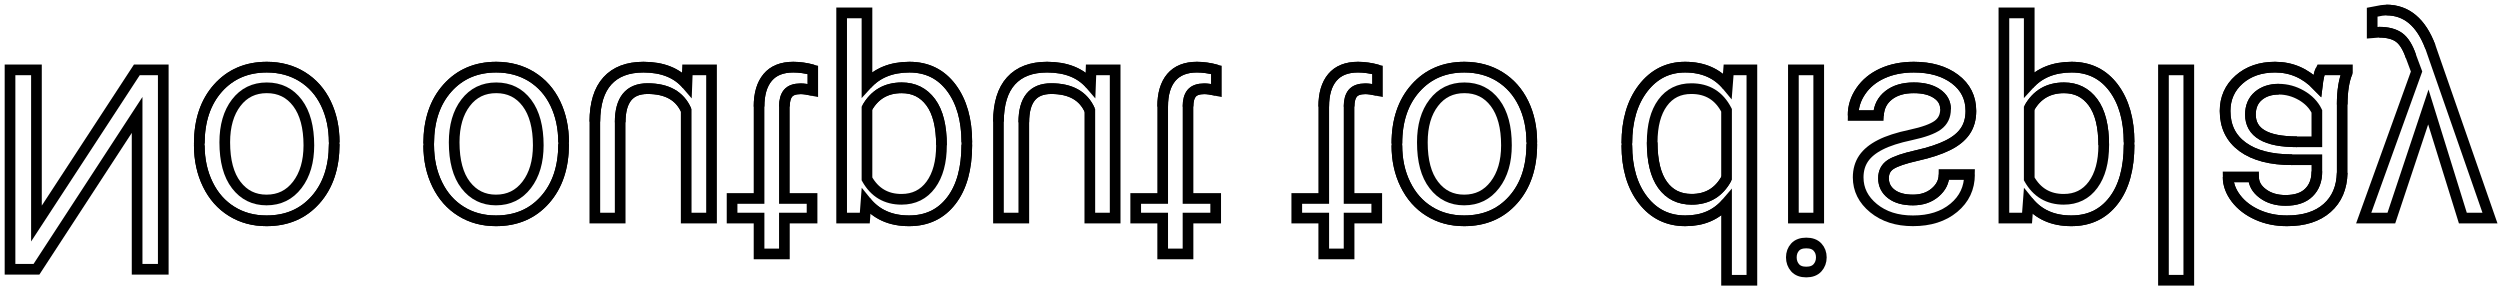
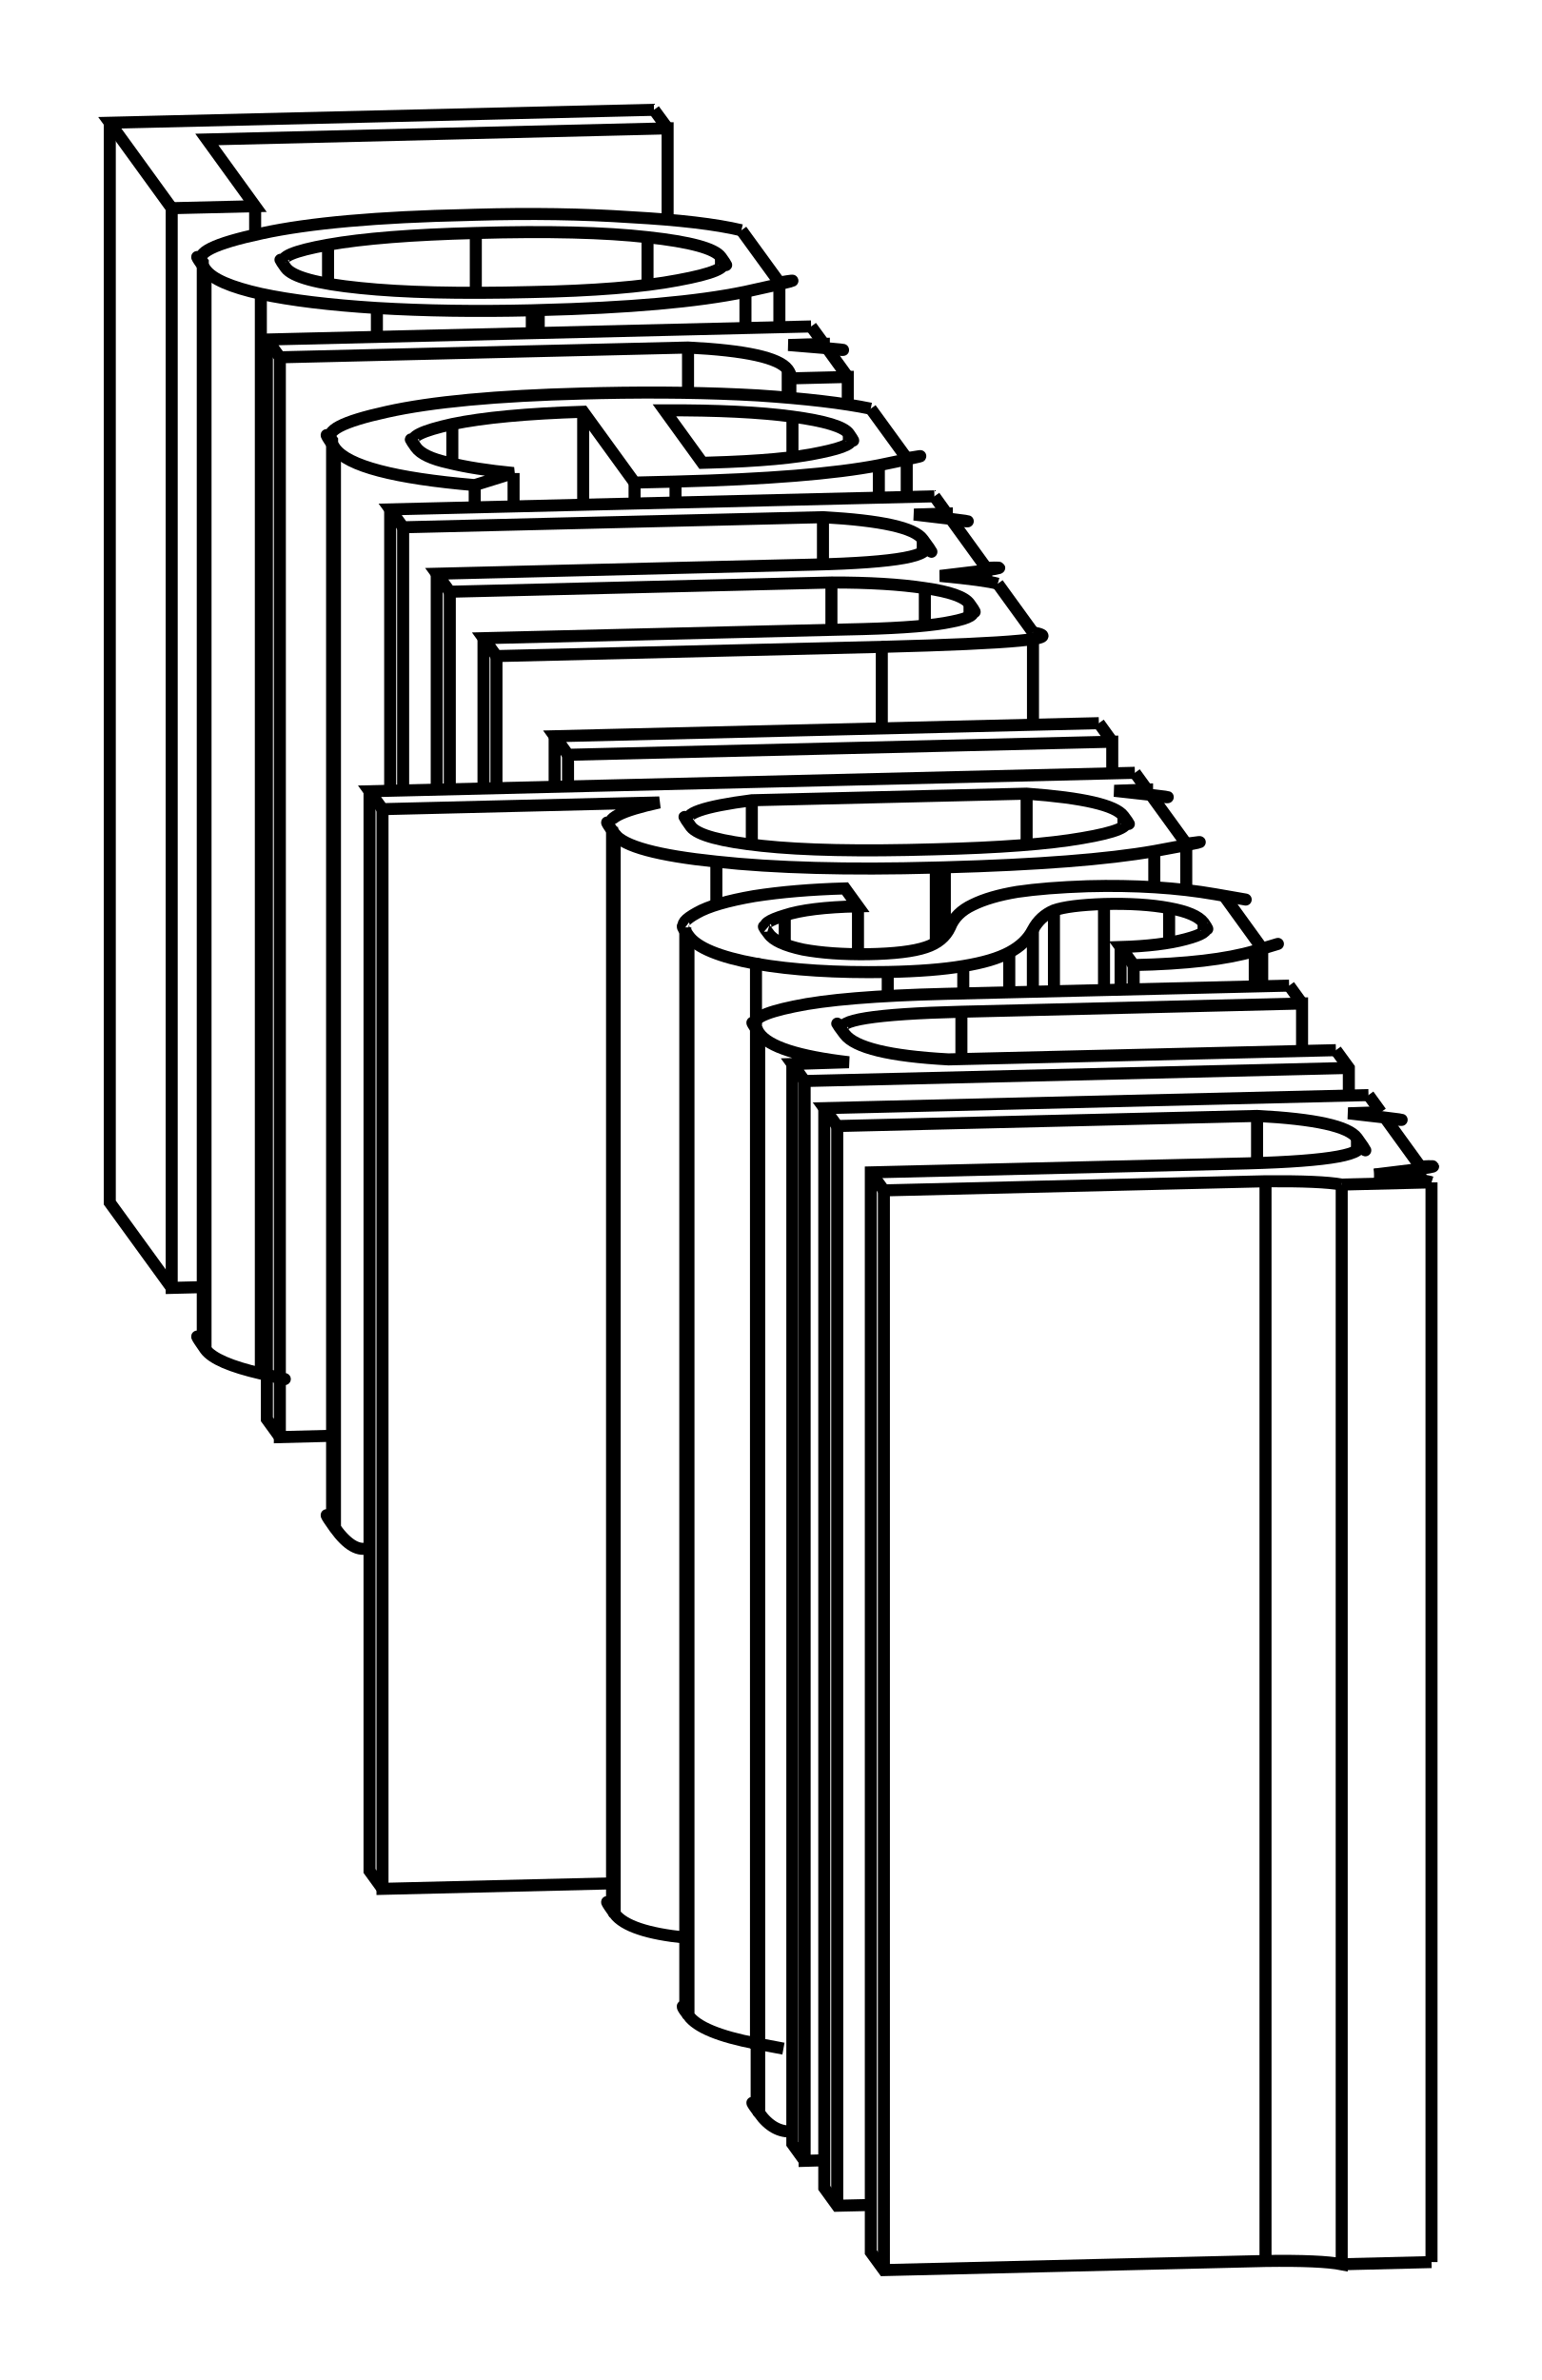
- <svg xmlns="http://www.w3.org/2000/svg" version="1.1" viewBox="1.311 -6.975 249.557 28.975" fill="none" stroke="black" stroke-width="0.6%" vector-effect="non-scaling-stroke">
-   <path d="M 17.609 19.906 L 17.609 0 L 14.971 0 L 4.949 15.34 L 4.949 0 L 2.311 0 L 2.311 19.906 L 4.949 19.906 L 14.998 4.498 L 14.998 19.906 L 17.609 19.906 Z" />
-   <path d="M 21.205 7.355 L 21.205 7.533 Q 21.21 9.71 22.06 11.443 Q 22.91 13.18 24.438 14.123 Q 25.96 15.07 27.918 15.066 Q 30.94 15.07 32.806 12.975 Q 34.67 10.88 34.672 7.41 L 34.672 7.232 Q 34.67 5.07 33.845 3.356 Q 33.02 1.64 31.479 0.684 Q 29.94 -0.27 27.945 -0.273 Q 24.94 -0.27 23.071 1.818 Q 21.21 3.91 21.205 7.355 Z" />
-   <path d="M 21.205 7.533 Q 21.21 9.71 22.06 11.443 Q 22.91 13.18 24.438 14.123 Q 25.96 15.07 27.918 15.066 Q 30.94 15.07 32.806 12.975 Q 34.67 10.88 34.672 7.41" />
-   <path d="M 34.672 7.232 Q 34.67 5.07 33.845 3.356 Q 33.02 1.64 31.479 0.684 Q 29.94 -0.27 27.945 -0.273 Q 24.94 -0.27 23.071 1.818 Q 21.21 3.91 21.205 7.355" />
-   <path d="M 23.748 7.232 Q 23.75 4.77 24.89 3.281 Q 26.03 1.79 27.945 1.791 Q 29.87 1.79 31.008 3.302 Q 32.14 4.81 32.143 7.533 Q 32.14 9.97 30.987 11.478 Q 29.83 12.99 27.918 12.988 Q 26.04 12.99 24.896 11.498 Q 23.75 10.01 23.748 7.232 Q 23.75 4.77 24.89 3.281 Q 26.03 1.79 27.945 1.791 Q 29.87 1.79 31.008 3.302 Q 32.14 4.81 32.143 7.533 Q 32.14 9.97 30.987 11.478 Q 29.83 12.99 27.918 12.988 Q 26.04 12.99 24.896 11.498 Q 23.75 10.01 23.748 7.232 Z" />
-   <path d="M 44.105 7.355 L 44.105 7.533 Q 44.11 9.71 44.96 11.443 Q 45.81 13.18 47.339 14.123 Q 48.86 15.07 50.818 15.066 Q 53.84 15.07 55.706 12.975 Q 57.57 10.88 57.572 7.41 L 57.572 7.232 Q 57.57 5.07 56.745 3.356 Q 55.92 1.64 54.38 0.684 Q 52.84 -0.27 50.846 -0.273 Q 47.84 -0.27 45.972 1.818 Q 44.11 3.91 44.105 7.355 Z" />
-   <path d="M 44.105 7.533 Q 44.11 9.71 44.96 11.443 Q 45.81 13.18 47.339 14.123 Q 48.86 15.07 50.818 15.066 Q 53.84 15.07 55.706 12.975 Q 57.57 10.88 57.572 7.41" />
-   <path d="M 57.572 7.232 Q 57.57 5.07 56.745 3.356 Q 55.92 1.64 54.38 0.684 Q 52.84 -0.27 50.846 -0.273 Q 47.84 -0.27 45.972 1.818 Q 44.11 3.91 44.105 7.355" />
-   <path d="M 46.648 7.232 Q 46.65 4.77 47.79 3.281 Q 48.93 1.79 50.846 1.791 Q 52.77 1.79 53.908 3.302 Q 55.04 4.81 55.043 7.533 Q 55.04 9.97 53.888 11.478 Q 52.73 12.99 50.818 12.988 Q 48.95 12.99 47.797 11.498 Q 46.65 10.01 46.648 7.232 Q 46.65 4.77 47.79 3.281 Q 48.93 1.79 50.846 1.791 Q 52.77 1.79 53.908 3.302 Q 55.04 4.81 55.043 7.533 Q 55.04 9.97 53.888 11.478 Q 52.73 12.99 50.818 12.988 Q 48.95 12.99 47.797 11.498 Q 46.65 10.01 46.648 7.232 Z" />
-   <path d="M 69.932 0 L 69.877 1.463 Q 68.4 -0.27 65.543 -0.273 Q 63.18 -0.27 61.94 1.101 Q 60.7 2.47 60.689 5.168 L 60.689 14.793 L 63.219 14.793 L 63.219 5.236 Q 63.22 1.87 65.953 1.873 Q 68.85 1.87 69.809 4.033 L 69.809 14.793 L 72.338 14.793 L 72.338 0 L 69.932 0 Z" />
-   <path d="M 69.877 1.463 Q 68.4 -0.27 65.543 -0.273 Q 63.18 -0.27 61.94 1.101 Q 60.7 2.47 60.689 5.168" />
-   <path d="M 63.219 5.236 Q 63.22 1.87 65.953 1.873 Q 68.85 1.87 69.809 4.033" />
-   <path d="M 77.082 18.375 L 79.611 18.375 L 79.611 14.793 L 82.373 14.793 L 82.373 12.838 L 79.611 12.838 L 79.611 3.664 Q 79.61 2.78 79.98 2.331 Q 80.35 1.89 81.238 1.887 Q 81.68 1.89 82.441 2.051 L 82.441 0 Q 81.44 -0.27 80.5 -0.273 Q 78.8 -0.27 77.943 0.752 Q 77.08 1.78 77.082 3.664 L 77.082 12.838 L 74.389 12.838 L 74.389 14.793 L 77.082 14.793 L 77.082 18.375 Z" />
-   <path d="M 79.611 3.664 Q 79.61 2.78 79.98 2.331 Q 80.35 1.89 81.238 1.887 Q 81.68 1.89 82.441 2.051" />
-   <path d="M 82.441 0 Q 81.44 -0.27 80.5 -0.273 Q 78.8 -0.27 77.943 0.752 Q 77.08 1.78 77.082 3.664" />
-   <path d="M 97.822 7.465 L 97.822 7.232 Q 97.82 3.86 96.277 1.791 Q 94.73 -0.27 92.094 -0.273 Q 89.4 -0.27 87.855 1.436 L 87.855 -5.688 L 85.326 -5.688 L 85.326 14.793 L 87.637 14.793 L 87.76 13.152 Q 89.3 15.07 92.053 15.066 Q 94.72 15.07 96.271 13.057 Q 97.82 11.05 97.822 7.465 Z" />
-   <path d="M 97.822 7.232 Q 97.82 3.86 96.277 1.791 Q 94.73 -0.27 92.094 -0.273 Q 89.4 -0.27 87.855 1.436" />
-   <path d="M 87.76 13.152 Q 89.3 15.07 92.053 15.066 Q 94.72 15.07 96.271 13.057 Q 97.82 11.05 97.822 7.465" />
-   <path d="M 95.293 7.52 Q 95.29 10.02 94.227 11.471 Q 93.16 12.92 91.301 12.92 Q 89 12.92 87.855 10.883 L 87.855 3.814 Q 88.99 1.79 91.328 1.791 Q 93.15 1.79 94.22 3.233 Q 95.29 4.68 95.293 7.52 Q 95.29 10.02 94.227 11.471 Q 93.16 12.92 91.301 12.92 Q 89 12.92 87.855 10.883" />
-   <path d="M 87.855 3.814 Q 88.99 1.79 91.328 1.791 Q 93.15 1.79 94.22 3.233 Q 95.29 4.68 95.293 7.52" />
-   <path d="M 110.223 0 L 110.168 1.463 Q 108.69 -0.27 105.834 -0.273 Q 103.47 -0.27 102.231 1.101 Q 100.99 2.47 100.98 5.168 L 100.98 14.793 L 103.51 14.793 L 103.51 5.236 Q 103.51 1.87 106.244 1.873 Q 109.14 1.87 110.1 4.033 L 110.1 14.793 L 112.629 14.793 L 112.629 0 L 110.223 0 Z" />
-   <path d="M 110.168 1.463 Q 108.69 -0.27 105.834 -0.273 Q 103.47 -0.27 102.231 1.101 Q 100.99 2.47 100.98 5.168" />
-   <path d="M 103.51 5.236 Q 103.51 1.87 106.244 1.873 Q 109.14 1.87 110.1 4.033" />
-   <path d="M 117.373 18.375 L 119.902 18.375 L 119.902 14.793 L 122.664 14.793 L 122.664 12.838 L 119.902 12.838 L 119.902 3.664 Q 119.9 2.78 120.271 2.331 Q 120.64 1.89 121.529 1.887 Q 121.97 1.89 122.732 2.051 L 122.732 0 Q 121.73 -0.27 120.791 -0.273 Q 119.1 -0.27 118.234 0.752 Q 117.37 1.78 117.373 3.664 L 117.373 12.838 L 114.68 12.838 L 114.68 14.793 L 117.373 14.793 L 117.373 18.375 Z" />
-   <path d="M 119.902 3.664 Q 119.9 2.78 120.271 2.331 Q 120.64 1.89 121.529 1.887 Q 121.97 1.89 122.732 2.051" />
-   <path d="M 122.732 0 Q 121.73 -0.27 120.791 -0.273 Q 119.1 -0.27 118.234 0.752 Q 117.37 1.78 117.373 3.664" />
-   <path d="M 133.451 18.375 L 135.98 18.375 L 135.98 14.793 L 138.742 14.793 L 138.742 12.838 L 135.98 12.838 L 135.98 3.664 Q 135.98 2.78 136.35 2.331 Q 136.72 1.89 137.607 1.887 Q 138.04 1.89 138.811 2.051 L 138.811 0 Q 137.81 -0.27 136.869 -0.273 Q 135.17 -0.27 134.312 0.752 Q 133.45 1.78 133.451 3.664 L 133.451 12.838 L 130.758 12.838 L 130.758 14.793 L 133.451 14.793 L 133.451 18.375 Z" />
-   <path d="M 135.98 3.664 Q 135.98 2.78 136.35 2.331 Q 136.72 1.89 137.607 1.887 Q 138.04 1.89 138.811 2.051" />
-   <path d="M 138.811 0 Q 137.81 -0.27 136.869 -0.273 Q 135.17 -0.27 134.312 0.752 Q 133.45 1.78 133.451 3.664" />
-   <path d="M 140.752 7.355 L 140.752 7.533 Q 140.75 9.71 141.606 11.443 Q 142.46 13.18 143.985 14.123 Q 145.51 15.07 147.465 15.066 Q 150.49 15.07 152.353 12.975 Q 154.22 10.88 154.219 7.41 L 154.219 7.232 Q 154.22 5.07 153.392 3.356 Q 152.56 1.64 151.026 0.684 Q 149.49 -0.27 147.492 -0.273 Q 144.48 -0.27 142.618 1.818 Q 140.75 3.91 140.752 7.355 Z" />
-   <path d="M 140.752 7.533 Q 140.75 9.71 141.606 11.443 Q 142.46 13.18 143.985 14.123 Q 145.51 15.07 147.465 15.066 Q 150.49 15.07 152.353 12.975 Q 154.22 10.88 154.219 7.41" />
-   <path d="M 154.219 7.232 Q 154.22 5.07 153.392 3.356 Q 152.56 1.64 151.026 0.684 Q 149.49 -0.27 147.492 -0.273 Q 144.48 -0.27 142.618 1.818 Q 140.75 3.91 140.752 7.355" />
-   <path d="M 143.295 7.232 Q 143.29 4.77 144.437 3.281 Q 145.58 1.79 147.492 1.791 Q 149.42 1.79 150.555 3.302 Q 151.69 4.81 151.689 7.533 Q 151.69 9.97 150.534 11.478 Q 149.38 12.99 147.465 12.988 Q 145.59 12.99 144.443 11.498 Q 143.29 10.01 143.295 7.232 Q 143.29 4.77 144.437 3.281 Q 145.58 1.79 147.492 1.791 Q 149.42 1.79 150.555 3.302 Q 151.69 4.81 151.689 7.533 Q 151.69 9.97 150.534 11.478 Q 149.38 12.99 147.465 12.988 Q 145.59 12.99 144.443 11.498 Q 143.29 10.01 143.295 7.232 Z" />
-   <path d="M 163.707 7.328 L 163.707 7.52 Q 163.71 10.92 165.32 12.995 Q 166.93 15.07 169.545 15.066 Q 172.14 15.07 173.66 13.289 L 173.66 21 L 176.189 21 L 176.189 0 L 173.865 0 L 173.742 1.586 Q 172.22 -0.27 169.518 -0.273 Q 166.95 -0.27 165.327 1.832 Q 163.71 3.94 163.707 7.328 Z" />
-   <path d="M 163.707 7.52 Q 163.71 10.92 165.32 12.995 Q 166.93 15.07 169.545 15.066 Q 172.14 15.07 173.66 13.289" />
-   <path d="M 173.742 1.586 Q 172.22 -0.27 169.518 -0.273 Q 166.95 -0.27 165.327 1.832 Q 163.71 3.94 163.707 7.328" />
-   <path d="M 166.236 7.232 Q 166.24 4.72 167.275 3.295 Q 168.31 1.87 170.146 1.873 Q 172.55 1.87 173.66 4.033 L 173.66 10.828 Q 172.53 12.92 170.174 12.92 Q 168.31 12.92 167.275 11.484 Q 166.24 10.05 166.236 7.232 Q 166.24 4.72 167.275 3.295 Q 168.31 1.87 170.146 1.873 Q 172.55 1.87 173.66 4.033" />
-   <path d="M 173.66 10.828 Q 172.53 12.92 170.174 12.92 Q 168.31 12.92 167.275 11.484 Q 166.24 10.05 166.236 7.232" />
-   <path d="M 182.861 14.793 L 182.861 0 L 180.332 0 L 180.332 14.793 L 182.861 14.793 Z" />
-   <path d="M 180.127 18.717 Q 180.13 19.33 180.503 19.756 Q 180.88 20.18 181.617 20.18 Q 182.36 20.18 182.738 19.756 Q 183.12 19.33 183.121 18.717 Q 183.12 18.1 182.738 17.691 Q 182.36 17.28 181.617 17.281 Q 180.88 17.28 180.503 17.691 Q 180.13 18.1 180.127 18.717 Q 180.13 19.33 180.503 19.756 Q 180.88 20.18 181.617 20.18 Q 182.36 20.18 182.738 19.756 Q 183.12 19.33 183.121 18.717 Q 183.12 18.1 182.738 17.691 Q 182.36 17.28 181.617 17.281 Q 180.88 17.28 180.503 17.691 Q 180.13 18.1 180.127 18.717 Z" />
-   <path d="M 195.521 3.924 Q 195.52 4.95 194.749 5.517 Q 193.98 6.08 192.056 6.494 Q 190.13 6.9 189.007 7.479 Q 187.88 8.05 187.339 8.846 Q 186.8 9.64 186.799 10.732 Q 186.8 12.55 188.337 13.809 Q 189.88 15.07 192.268 15.066 Q 194.78 15.07 196.349 13.768 Q 197.91 12.47 197.914 10.445 L 195.371 10.445 Q 195.37 11.48 194.489 12.236 Q 193.61 12.99 192.268 12.988 Q 190.89 12.99 190.107 12.387 Q 189.33 11.79 189.328 10.814 Q 189.33 9.9 190.053 9.434 Q 190.78 8.97 192.671 8.545 Q 194.56 8.12 195.74 7.533 Q 196.92 6.95 197.483 6.118 Q 198.05 5.29 198.051 4.102 Q 198.05 2.12 196.465 0.923 Q 194.88 -0.27 192.35 -0.273 Q 190.57 -0.27 189.205 0.355 Q 187.84 0.98 187.065 2.112 Q 186.29 3.24 186.293 4.553 L 188.822 4.553 Q 188.89 3.28 189.841 2.536 Q 190.79 1.79 192.35 1.791 Q 193.79 1.79 194.653 2.372 Q 195.52 2.95 195.521 3.924 Q 195.52 4.95 194.749 5.517 Q 193.98 6.08 192.056 6.494 Q 190.13 6.9 189.007 7.479 Q 187.88 8.05 187.339 8.846 Q 186.8 9.64 186.799 10.732 Q 186.8 12.55 188.337 13.809 Q 189.88 15.07 192.268 15.066 Q 194.78 15.07 196.349 13.768 Q 197.91 12.47 197.914 10.445" />
-   <path d="M 195.371 10.445 Q 195.37 11.48 194.489 12.236 Q 193.61 12.99 192.268 12.988 Q 190.89 12.99 190.107 12.387 Q 189.33 11.79 189.328 10.814 Q 189.33 9.9 190.053 9.434 Q 190.78 8.97 192.671 8.545 Q 194.56 8.12 195.74 7.533 Q 196.92 6.95 197.483 6.118 Q 198.05 5.29 198.051 4.102 Q 198.05 2.12 196.465 0.923 Q 194.88 -0.27 192.35 -0.273 Q 190.57 -0.27 189.205 0.355 Q 187.84 0.98 187.065 2.112 Q 186.29 3.24 186.293 4.553" />
-   <path d="M 188.822 4.553 Q 188.89 3.28 189.841 2.536 Q 190.79 1.79 192.35 1.791 Q 193.79 1.79 194.653 2.372 Q 195.52 2.95 195.521 3.924" />
-   <path d="M 213.842 7.465 L 213.842 7.232 Q 213.84 3.86 212.297 1.791 Q 210.75 -0.27 208.113 -0.273 Q 205.42 -0.27 203.875 1.436 L 203.875 -5.688 L 201.346 -5.688 L 201.346 14.793 L 203.656 14.793 L 203.779 13.152 Q 205.32 15.07 208.072 15.066 Q 210.74 15.07 212.29 13.057 Q 213.84 11.05 213.842 7.465 Z" />
-   <path d="M 213.842 7.232 Q 213.84 3.86 212.297 1.791 Q 210.75 -0.27 208.113 -0.273 Q 205.42 -0.27 203.875 1.436" />
-   <path d="M 203.779 13.152 Q 205.32 15.07 208.072 15.066 Q 210.74 15.07 212.29 13.057 Q 213.84 11.05 213.842 7.465" />
-   <path d="M 211.312 7.52 Q 211.31 10.02 210.246 11.471 Q 209.18 12.92 207.32 12.92 Q 205.02 12.92 203.875 10.883 L 203.875 3.814 Q 205.01 1.79 207.348 1.791 Q 209.17 1.79 210.239 3.233 Q 211.31 4.68 211.312 7.52 Q 211.31 10.02 210.246 11.471 Q 209.18 12.92 207.32 12.92 Q 205.02 12.92 203.875 10.883" />
-   <path d="M 203.875 3.814 Q 205.01 1.79 207.348 1.791 Q 209.17 1.79 210.239 3.233 Q 211.31 4.68 211.312 7.52" />
-   <path d="M 219.803 21 L 219.803 0 L 217.273 0 L 217.273 21 L 219.803 21 Z" />
-   <path d="M 235.635 0 L 232.982 0 Q 232.76 0.44 232.627 1.559 Q 230.86 -0.27 228.416 -0.273 Q 226.23 -0.27 224.827 0.964 Q 223.43 2.2 223.426 4.102 Q 223.43 6.41 225.183 7.69 Q 226.94 8.97 230.125 8.969 L 232.586 8.969 L 232.586 10.131 Q 232.59 11.46 231.793 12.243 Q 231 13.03 229.455 13.029 Q 228.1 13.03 227.186 12.346 Q 226.27 11.66 226.27 10.691 L 223.727 10.691 Q 223.73 11.8 224.513 12.831 Q 225.3 13.86 226.646 14.465 Q 227.99 15.07 229.605 15.066 Q 232.16 15.07 233.611 13.788 Q 235.06 12.51 235.115 10.268 L 235.115 3.459 Q 235.12 1.42 235.635 0.219 L 235.635 0 Z" />
-   <path d="M 232.982 0 Q 232.76 0.44 232.627 1.559 Q 230.86 -0.27 228.416 -0.273 Q 226.23 -0.27 224.827 0.964 Q 223.43 2.2 223.426 4.102 Q 223.43 6.41 225.183 7.69 Q 226.94 8.97 230.125 8.969" />
-   <path d="M 232.586 10.131 Q 232.59 11.46 231.793 12.243 Q 231 13.03 229.455 13.029 Q 228.1 13.03 227.186 12.346 Q 226.27 11.66 226.27 10.691" />
-   <path d="M 223.727 10.691 Q 223.73 11.8 224.513 12.831 Q 225.3 13.86 226.646 14.465 Q 227.99 15.07 229.605 15.066 Q 232.16 15.07 233.611 13.788 Q 235.06 12.51 235.115 10.268" />
-   <path d="M 235.115 3.459 Q 235.12 1.42 235.635 0.219" />
-   <path d="M 228.785 1.928 Q 229.97 1.93 231.041 2.543 Q 232.11 3.16 232.586 4.143 L 232.586 7.178 L 230.604 7.178 Q 225.96 7.18 225.955 4.457 Q 225.96 3.27 226.748 2.598 Q 227.54 1.93 228.785 1.928 Q 229.97 1.93 231.041 2.543 Q 232.11 3.16 232.586 4.143" />
-   <path d="M 230.604 7.178 Q 225.96 7.18 225.955 4.457 Q 225.96 3.27 226.748 2.598 Q 227.54 1.93 228.785 1.928" />
-   <path d="M 240.023 14.793 L 243.715 3.705 L 247.16 14.793 L 249.867 14.793 L 243.92 -2.283 Q 242.54 -5.97 239.531 -5.975 L 239.053 -5.934 L 238.109 -5.756 L 238.109 -3.705 L 238.793 -3.76 Q 240.08 -3.76 240.796 -3.24 Q 241.51 -2.72 241.979 -1.34 L 242.539 0.164 L 237.262 14.793 L 240.023 14.793 Z" />
-   <path d="M 243.92 -2.283 Q 242.54 -5.97 239.531 -5.975" />
-   <path d="M 238.793 -3.76 Q 240.08 -3.76 240.796 -3.24 Q 241.51 -2.72 241.979 -1.34" />
+ <svg xmlns="http://www.w3.org/2000/svg" version="1.1" viewBox="-6.014 -10.884 14.039 21.675" fill="none" stroke="black" stroke-width="0.6%" vector-effect="non-scaling-stroke">
+   <path d="M 6.207 9.737 L 7.025 9.717" />
+   <path d="M 7.025 -0.116 L 7.025 9.717" />
+   <path d="M 6.207 -0.096 L 7.025 -0.116" />
+   <path d="M 6.207 -0.096 L 6.207 9.737 Q 6.02 9.7 5.513 9.707 L 2.037 9.79 L 1.918 9.627 L 1.918 -0.207 L 5.351 -0.289 Q 6.49 -0.32 6.362 -0.476 Q 6.49 -0.32 6.346 -0.52 Q 6.23 -0.68 5.436 -0.721 L 1.612 -0.629 L 1.494 -0.792 L 6.451 -0.911" />
+   <path d="M 1.918 9.197 L 1.612 9.204 L 1.494 9.041 L 1.494 -0.792" />
+   <path d="M 6.503 -0.187 Q 6.92 -0.15 7.025 -0.116" />
+   <path d="M 6.207 -0.096 Q 6.02 -0.13 5.513 -0.126 L 2.037 -0.043 L 1.918 -0.207" />
+   <path d="M 6.564 -0.755 L 6.451 -0.911" />
+   <path d="M 6.564 -0.755 L 6.266 -0.745 Q 7.02 -0.66 6.608 -0.695" />
+   <path d="M 6.923 -0.26 L 6.608 -0.695" />
+   <path d="M 6.923 -0.26 Q 7.29 -0.28 6.503 -0.187" />
+   <path d="M 5.513 9.707 L 5.513 -0.126" />
+   <path d="M 2.037 9.79 L 2.037 -0.043" />
+   <path d="M 5.436 -0.291 L 5.436 -0.721" />
+   <path d="M 1.612 9.204 L 1.612 -0.629" />
+   <path d="M 6.564 -0.703 L 6.564 -0.755" />
+   <path d="M 6.923 -0.26 L 6.923 -0.134" />
+   <path d="M -4.167 0.838 L -4.45 0.845 L -4.45 -8.988 L -5.014 -9.766 L -0.057 -9.884" />
+   <path d="M -4.45 0.845 L -5.014 0.068 L -5.014 -9.766" />
+   <path d="M 0.067 -9.715 L -0.057 -9.884" />
+   <path d="M 0.067 -8.881 L 0.067 -9.715 L -4.13 -9.614 L -3.69 -9.006 L -4.45 -8.988" />
+   <path d="M -3.69 -8.746 L -3.69 -9.006" />
+   <path d="M -3.583 1.637 Q -3.23 1.72 -3.638 1.625 Q -4.05 1.53 -4.142 1.406 Q -4.28 1.21 -4.167 1.339 L -4.167 -8.494 Q -4.28 -8.62 -3.629 -8.759 Q -2.98 -8.9 -1.755 -8.926 L -1.693 -8.928 Q -0.92 -8.95 -0.268 -8.906 Q 0.39 -8.87 0.739 -8.787" />
+   <path d="M 1.085 -8.311 L 0.739 -8.787" />
+   <path d="M 1.085 -8.311 L 1.085 -7.904" />
+   <path d="M 1.085 -8.311 Q 1.43 -8.37 0.776 -8.227 Q 0.12 -8.09 -1.107 -8.06 L -1.17 -8.058 Q -1.93 -8.04 -2.581 -8.079 Q -3.23 -8.12 -3.638 -8.208 Q -4.05 -8.3 -4.142 -8.428 Q -4.28 -8.62 -4.167 -8.494" />
+   <path d="M -1.68 -8.762 Q -2.55 -8.74 -3.026 -8.655 Q -3.5 -8.57 -3.425 -8.483 Q -3.5 -8.57 -3.411 -8.445 Q -3.32 -8.32 -2.733 -8.261 Q -2.15 -8.2 -1.182 -8.224 Q -0.32 -8.24 0.161 -8.332 Q 0.64 -8.42 0.567 -8.504 Q 0.64 -8.42 0.553 -8.542 Q 0.47 -8.66 -0.116 -8.724 Q -0.7 -8.79 -1.68 -8.762 Z" />
+   <path d="M -2.989 2.192 L -3.465 2.204 L -3.465 -7.63 L -3.583 -7.792 L 1.374 -7.911" />
+   <path d="M -3.465 2.204 L -3.583 2.041 L -3.583 -7.792" />
+   <path d="M 1.49 -7.752 L 1.374 -7.911" />
+   <path d="M 1.49 -7.708 L 1.49 -7.752 L 1.167 -7.742 Q 1.93 -7.68 1.526 -7.703" />
+   <path d="M 1.708 -7.451 L 1.526 -7.703" />
+   <path d="M 1.708 -7.2 L 1.708 -7.451 L 1.185 -7.438 Q 1.19 -7.48 1.187 -7.452 Q 1.19 -7.48 1.161 -7.519 Q 1.04 -7.68 0.253 -7.719 L -3.465 -7.63" />
+   <path d="M 1.185 -7.261 L 1.185 -7.438" />
+   <path d="M 0.253 -7.307 L 0.253 -7.719" />
+   <path d="M -2.648 3.209 Q -2.79 3.27 -2.963 3.032 Q -3.1 2.84 -2.989 2.961 L -2.989 -6.872 Q -3.1 -7 -2.492 -7.133 Q -1.88 -7.27 -0.709 -7.3 L -0.544 -7.304 Q 0.24 -7.32 0.887 -7.283 Q 1.54 -7.24 1.917 -7.162" />
+   <path d="M 2.245 -6.711 L 1.917 -7.162" />
+   <path d="M 2.245 -6.711 L 2.245 -6.358" />
+   <path d="M 2.245 -6.711 Q 2.59 -6.77 1.991 -6.647 Q 1.39 -6.53 0.139 -6.498 L -0.234 -6.489 L -0.702 -7.134 Q -1.47 -7.11 -1.894 -7.022 Q -2.31 -6.93 -2.241 -6.851 Q -2.31 -6.93 -2.225 -6.81 Q -2.16 -6.72 -1.926 -6.669 Q -1.69 -6.61 -1.336 -6.576 L -1.69 -6.466 Q -2.79 -6.56 -2.963 -6.801 Q -3.1 -7 -2.989 -6.872" />
+   <path d="M -0.234 -6.298 L -0.234 -6.489" />
+   <path d="M -0.702 -6.287 L -0.702 -7.134" />
+   <path d="M -1.336 -6.272 L -1.336 -6.576" />
+   <path d="M -1.69 -6.263 L -1.69 -6.466" />
+   <path d="M 1.718 -6.934 Q 1.65 -7.03 1.204 -7.09 Q 0.76 -7.15 0.038 -7.147 L 0.384 -6.669 L 0.451 -6.671 Q 1.13 -6.69 1.461 -6.763 Q 1.79 -6.83 1.732 -6.898 Q 1.79 -6.83 1.718 -6.934 Z" />
+   <path d="M 2.61 -6.207 L 2.497 -6.364" />
+   <path d="M 2.61 -6.155 L 2.61 -6.207 L 2.312 -6.198 Q 3.07 -6.11 2.654 -6.147" />
+   <path d="M 2.969 -5.712 L 2.654 -6.147" />
+   <path d="M 2.969 -5.712 L 2.969 -5.587" />
+   <path d="M 2.969 -5.712 Q 3.34 -5.73 2.549 -5.639 Q 2.96 -5.6 3.074 -5.568" />
+   <path d="M 3.395 -5.125 L 3.074 -5.568" />
+   <path d="M 3.395 -5.125 L 3.395 -4.284" />
+   <path d="M 2.018 -4.251 L 2.018 -4.993 L -1.492 -4.909 L -1.61 -5.072 L 1.847 -5.155 Q 2.41 -5.17 2.653 -5.222 Q 2.9 -5.27 2.837 -5.334 Q 2.9 -5.27 2.817 -5.385 Q 2.75 -5.48 2.41 -5.528 Q 2.07 -5.58 1.559 -5.579 L -1.917 -5.495 L -2.036 -5.659 L 1.396 -5.742 Q 2.54 -5.77 2.408 -5.928 Q 2.54 -5.77 2.391 -5.972 Q 2.28 -6.13 1.482 -6.174 L -2.342 -6.082 L -2.46 -6.245 L 2.497 -6.364" />
+   <path d="M 3.395 -5.125 Q 3.84 -5.04 2.018 -4.993" />
+   <path d="M -1.492 -3.706 L -1.492 -4.909" />
+   <path d="M -1.61 -3.703 L -1.61 -5.072" />
+   <path d="M 1.559 -5.148 L 1.559 -5.579" />
+   <path d="M -1.917 -3.696 L -1.917 -5.495" />
+   <path d="M -2.036 -3.693 L -2.036 -5.659" />
+   <path d="M 1.482 -5.744 L 1.482 -6.174" />
+   <path d="M -2.342 -3.686 L -2.342 -6.082" />
+   <path d="M -2.46 -3.683 L -2.46 -6.245" />
+   <path d="M 4.117 -4.129 L 3.995 -4.298" />
+   <path d="M 4.117 -3.841 L 4.117 -4.129 L -0.84 -4.01 L -0.962 -4.179 L 3.995 -4.298" />
+   <path d="M -0.84 -3.722 L -0.84 -4.01" />
+   <path d="M -0.962 -3.719 L -0.962 -4.179" />
+   <path d="M 0.228 6.762 Q -0.29 6.71 -0.415 6.545 L -0.415 -3.288 Q -0.54 -3.46 -0.439 -3.353 Q -0.54 -3.46 -0.008 -3.576 L -2.53 -3.515 L -2.648 -3.678 L 4.323 -3.846" />
+   <path d="M -0.415 6.545 Q -0.54 6.37 -0.439 6.481 L -0.439 -3.353" />
+   <path d="M -0.439 6.268 L -2.53 6.318 L -2.53 -3.515" />
+   <path d="M -2.53 6.318 L -2.648 6.155 L -2.648 -3.678" />
+   <path d="M 4.791 -3.2 Q 5.14 -3.25 4.5 -3.133 Q 3.86 -3.02 2.592 -2.985 L 2.51 -2.983 Q 1.31 -2.95 0.511 -3.037 Q -0.29 -3.12 -0.415 -3.288" />
+   <path d="M 4.791 -3.2 L 4.791 -2.778" />
+   <path d="M 4.434 -3.693 L 4.323 -3.846" />
+   <path d="M 4.434 -3.641 L 4.434 -3.693 L 4.136 -3.682 Q 4.89 -3.6 4.477 -3.633" />
+   <path d="M 4.791 -3.2 L 4.477 -3.633" />
+   <path d="M 2.494 -3.149 Q 3.38 -3.17 3.843 -3.251 Q 4.31 -3.33 4.233 -3.415 Q 4.31 -3.33 4.219 -3.452 Q 4.11 -3.6 3.337 -3.656 L 0.834 -3.596 Q 0.17 -3.51 0.265 -3.397 Q 0.17 -3.51 0.28 -3.355 Q 0.37 -3.24 0.926 -3.181 Q 1.49 -3.12 2.494 -3.149 Z" />
+   <path d="M 3.337 -3.19 L 3.337 -3.656" />
+   <path d="M 0.834 -3.191 L 0.834 -3.596" />
+   <path d="M 0.878 7.727 Q 1.37 7.82 0.872 7.726 L 0.872 -2.107 Q 0.37 -2.2 0.257 -2.362 Q 0.17 -2.48 0.228 -2.438 Q 0.17 -2.48 0.333 -2.57 Q 0.49 -2.66 0.855 -2.723 Q 1.22 -2.78 1.683 -2.793 L 1.801 -2.63 Q 1.35 -2.62 1.134 -2.548 Q 0.91 -2.48 0.97 -2.428 Q 0.91 -2.48 0.988 -2.38 Q 1.05 -2.29 1.301 -2.236 Q 1.55 -2.19 1.891 -2.194 Q 2.25 -2.2 2.419 -2.257 Q 2.58 -2.31 2.639 -2.439 Q 2.69 -2.57 2.845 -2.643 Q 3 -2.72 3.252 -2.762 Q 3.51 -2.8 3.894 -2.813 Q 4.54 -2.83 5.055 -2.74 Q 5.57 -2.65 5.135 -2.726" />
+   <path d="M 0.872 7.726 Q 0.37 7.63 0.257 7.471 L 0.257 -2.362" />
+   <path d="M 0.257 7.471 Q 0.17 7.36 0.228 7.395 L 0.228 -2.438" />
+   <path d="M 5.483 -2.245 Q 5.8 -2.34 5.415 -2.224 Q 5.03 -2.11 4.312 -2.095 L 4.193 -2.259 Q 4.56 -2.27 4.786 -2.331 Q 5.01 -2.39 4.962 -2.444 Q 5.01 -2.39 4.949 -2.48 Q 4.88 -2.57 4.635 -2.614 Q 4.39 -2.66 4.042 -2.651 Q 3.72 -2.64 3.586 -2.593 Q 3.46 -2.54 3.394 -2.416 Q 3.33 -2.29 3.179 -2.21 Q 3.03 -2.13 2.76 -2.086 Q 2.49 -2.04 2.072 -2.032 Q 1.37 -2.02 0.872 -2.107" />
+   <path d="M 5.483 -2.245 L 5.483 -1.902" />
+   <path d="M 4.312 -1.874 L 4.312 -2.095" />
+   <path d="M 4.193 -1.871 L 4.193 -2.259" />
+   <path d="M 1.801 -2.192 L 1.801 -2.63" />
+   <path d="M 5.483 -2.245 L 5.135 -2.726" />
+   <path d="M 1.494 8.79 L 1.315 8.795 L 1.315 -1.039 L 1.203 -1.194 L 1.718 -1.21 Q 1.03 -1.29 0.901 -1.474 Q 0.79 -1.63 0.878 -1.534 Q 0.79 -1.63 1.219 -1.718 Q 1.65 -1.81 2.601 -1.833 L 5.728 -1.908" />
+   <path d="M 1.315 8.795 L 1.203 8.64 L 1.203 -1.194" />
+   <path d="M 1.203 8.527 Q 1.03 8.54 0.901 8.359 L 0.901 -1.474" />
+   <path d="M 0.901 8.359 Q 0.79 8.21 0.878 8.299 L 0.878 -1.534" />
+   <path d="M 6.272 -1.158 L 1.315 -1.039" />
+   <path d="M 6.272 -0.907 L 6.272 -1.158 L 6.154 -1.32" />
+   <path d="M 5.846 -1.745 L 5.728 -1.908" />
+   <path d="M 5.846 -1.313 L 5.846 -1.745 L 2.743 -1.67 Q 1.55 -1.64 1.668 -1.498 Q 1.55 -1.64 1.68 -1.466 Q 1.82 -1.28 2.625 -1.236 L 6.154 -1.32" />
+   <path d="M 6.346 -0.436 L 6.346 -0.52" />
+   <path d="M 0.776 -7.897 L 0.776 -8.227" />
+   <path d="M -1.107 -7.852 L -1.107 -8.06" />
+   <path d="M -1.17 -7.85 L -1.17 -8.058" />
+   <path d="M -2.581 -7.816 L -2.581 -8.079" />
+   <path d="M -3.638 1.625 L -3.638 -8.208" />
+   <path d="M -4.142 1.406 L -4.142 -8.428" />
+   <path d="M -1.68 -8.217 L -1.68 -8.762" />
+   <path d="M -3.026 -8.3 L -3.026 -8.655" />
+   <path d="M 0.553 -8.468 L 0.553 -8.542" />
+   <path d="M -0.116 -8.29 L -0.116 -8.724" />
+   <path d="M 1.161 -7.263 L 1.161 -7.519" />
+   <path d="M 1.991 -6.351 L 1.991 -6.647" />
+   <path d="M 0.139 -6.307 L 0.139 -6.498" />
+   <path d="M -1.894 -6.661 L -1.894 -7.022" />
+   <path d="M -2.963 3.032 L -2.963 -6.801" />
+   <path d="M 1.718 -6.864 L 1.718 -6.934" />
+   <path d="M 1.204 -6.723 L 1.204 -7.09" />
+   <path d="M 2.817 -5.29 L 2.817 -5.385" />
+   <path d="M 2.41 -5.186 L 2.41 -5.528" />
+   <path d="M 2.391 -5.888 L 2.391 -5.972" />
+   <path d="M 4.5 -2.803 L 4.5 -3.133" />
+   <path d="M 2.592 -2.365 L 2.592 -2.985" />
+   <path d="M 2.51 -2.298 L 2.51 -2.983" />
+   <path d="M 0.511 -2.646 L 0.511 -3.037" />
+   <path d="M 4.219 -3.38 L 4.219 -3.452" />
+   <path d="M 5.415 -1.9 L 5.415 -2.224" />
+   <path d="M 4.949 -2.409 L 4.949 -2.48" />
+   <path d="M 4.635 -2.297 L 4.635 -2.614" />
+   <path d="M 4.042 -1.867 L 4.042 -2.651" />
+   <path d="M 3.586 -1.856 L 3.586 -2.593" />
+   <path d="M 3.394 -1.852 L 3.394 -2.416" />
+   <path d="M 3.179 -1.847 L 3.179 -2.21" />
+   <path d="M 2.76 -1.836 L 2.76 -2.086" />
+   <path d="M 2.072 -1.812 L 2.072 -2.032" />
+   <path d="M 1.134 -2.283 L 1.134 -2.548" />
+   <path d="M 2.743 -1.239 L 2.743 -1.67" />
</svg>
